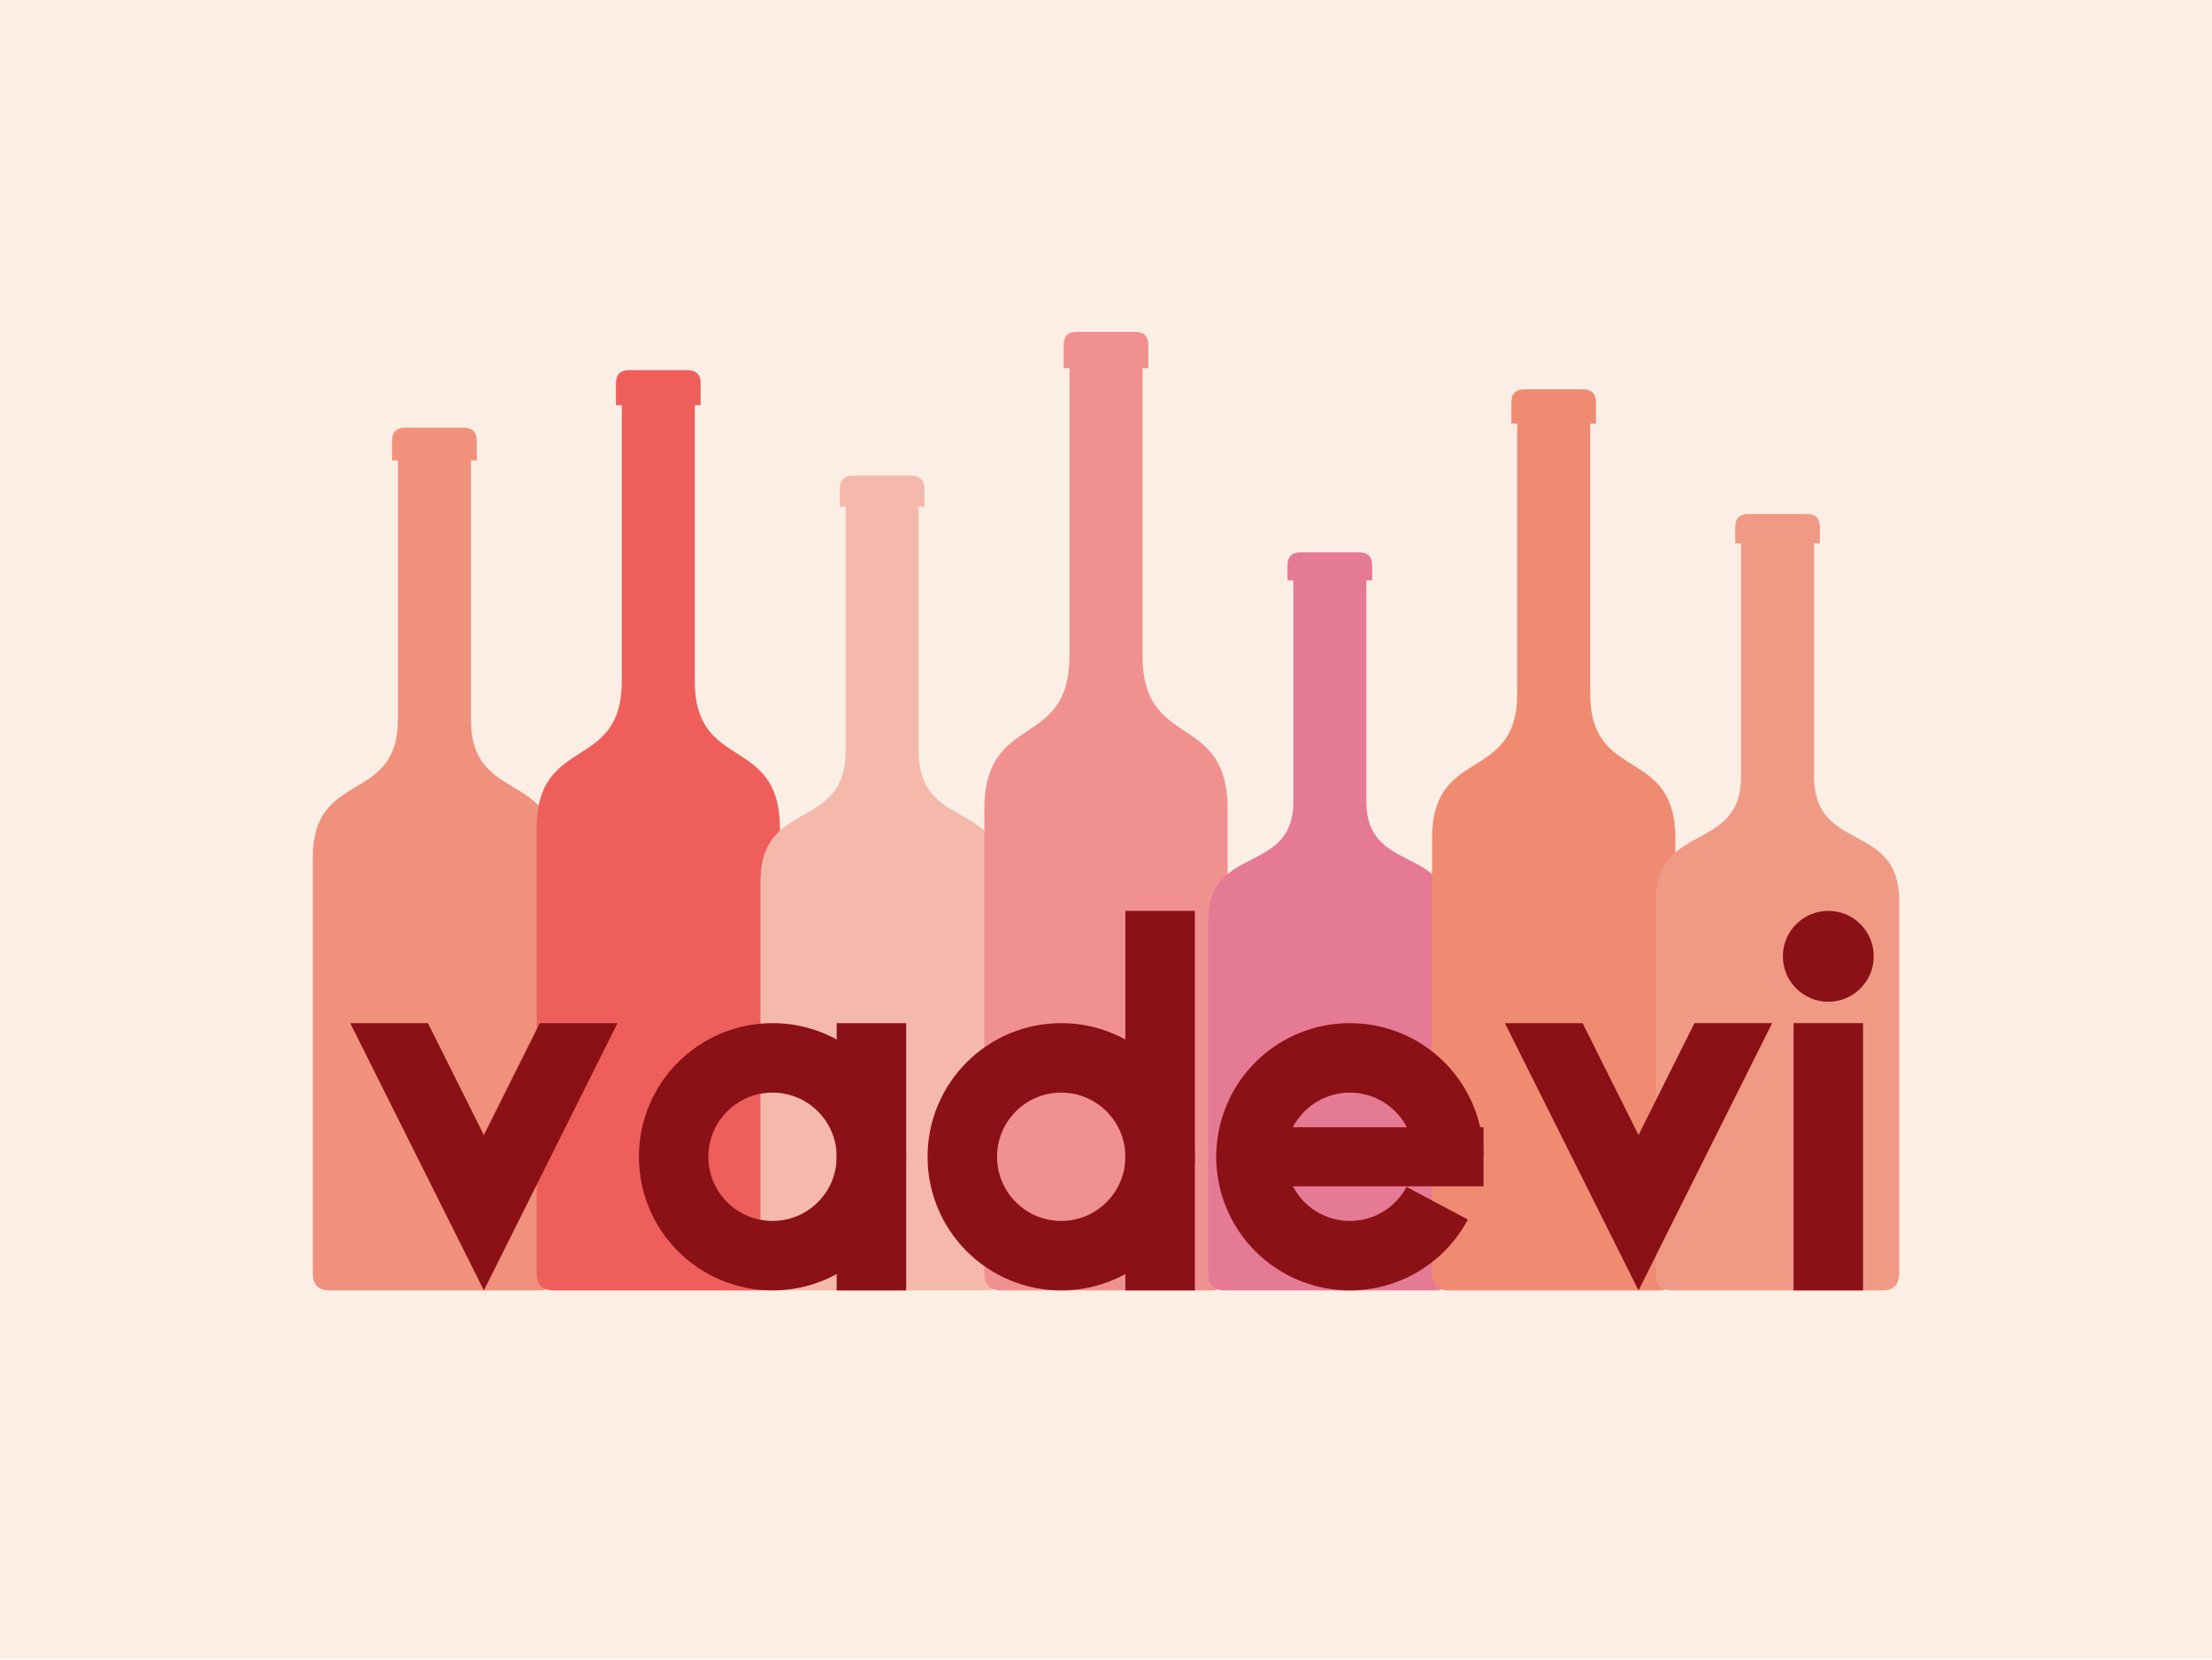
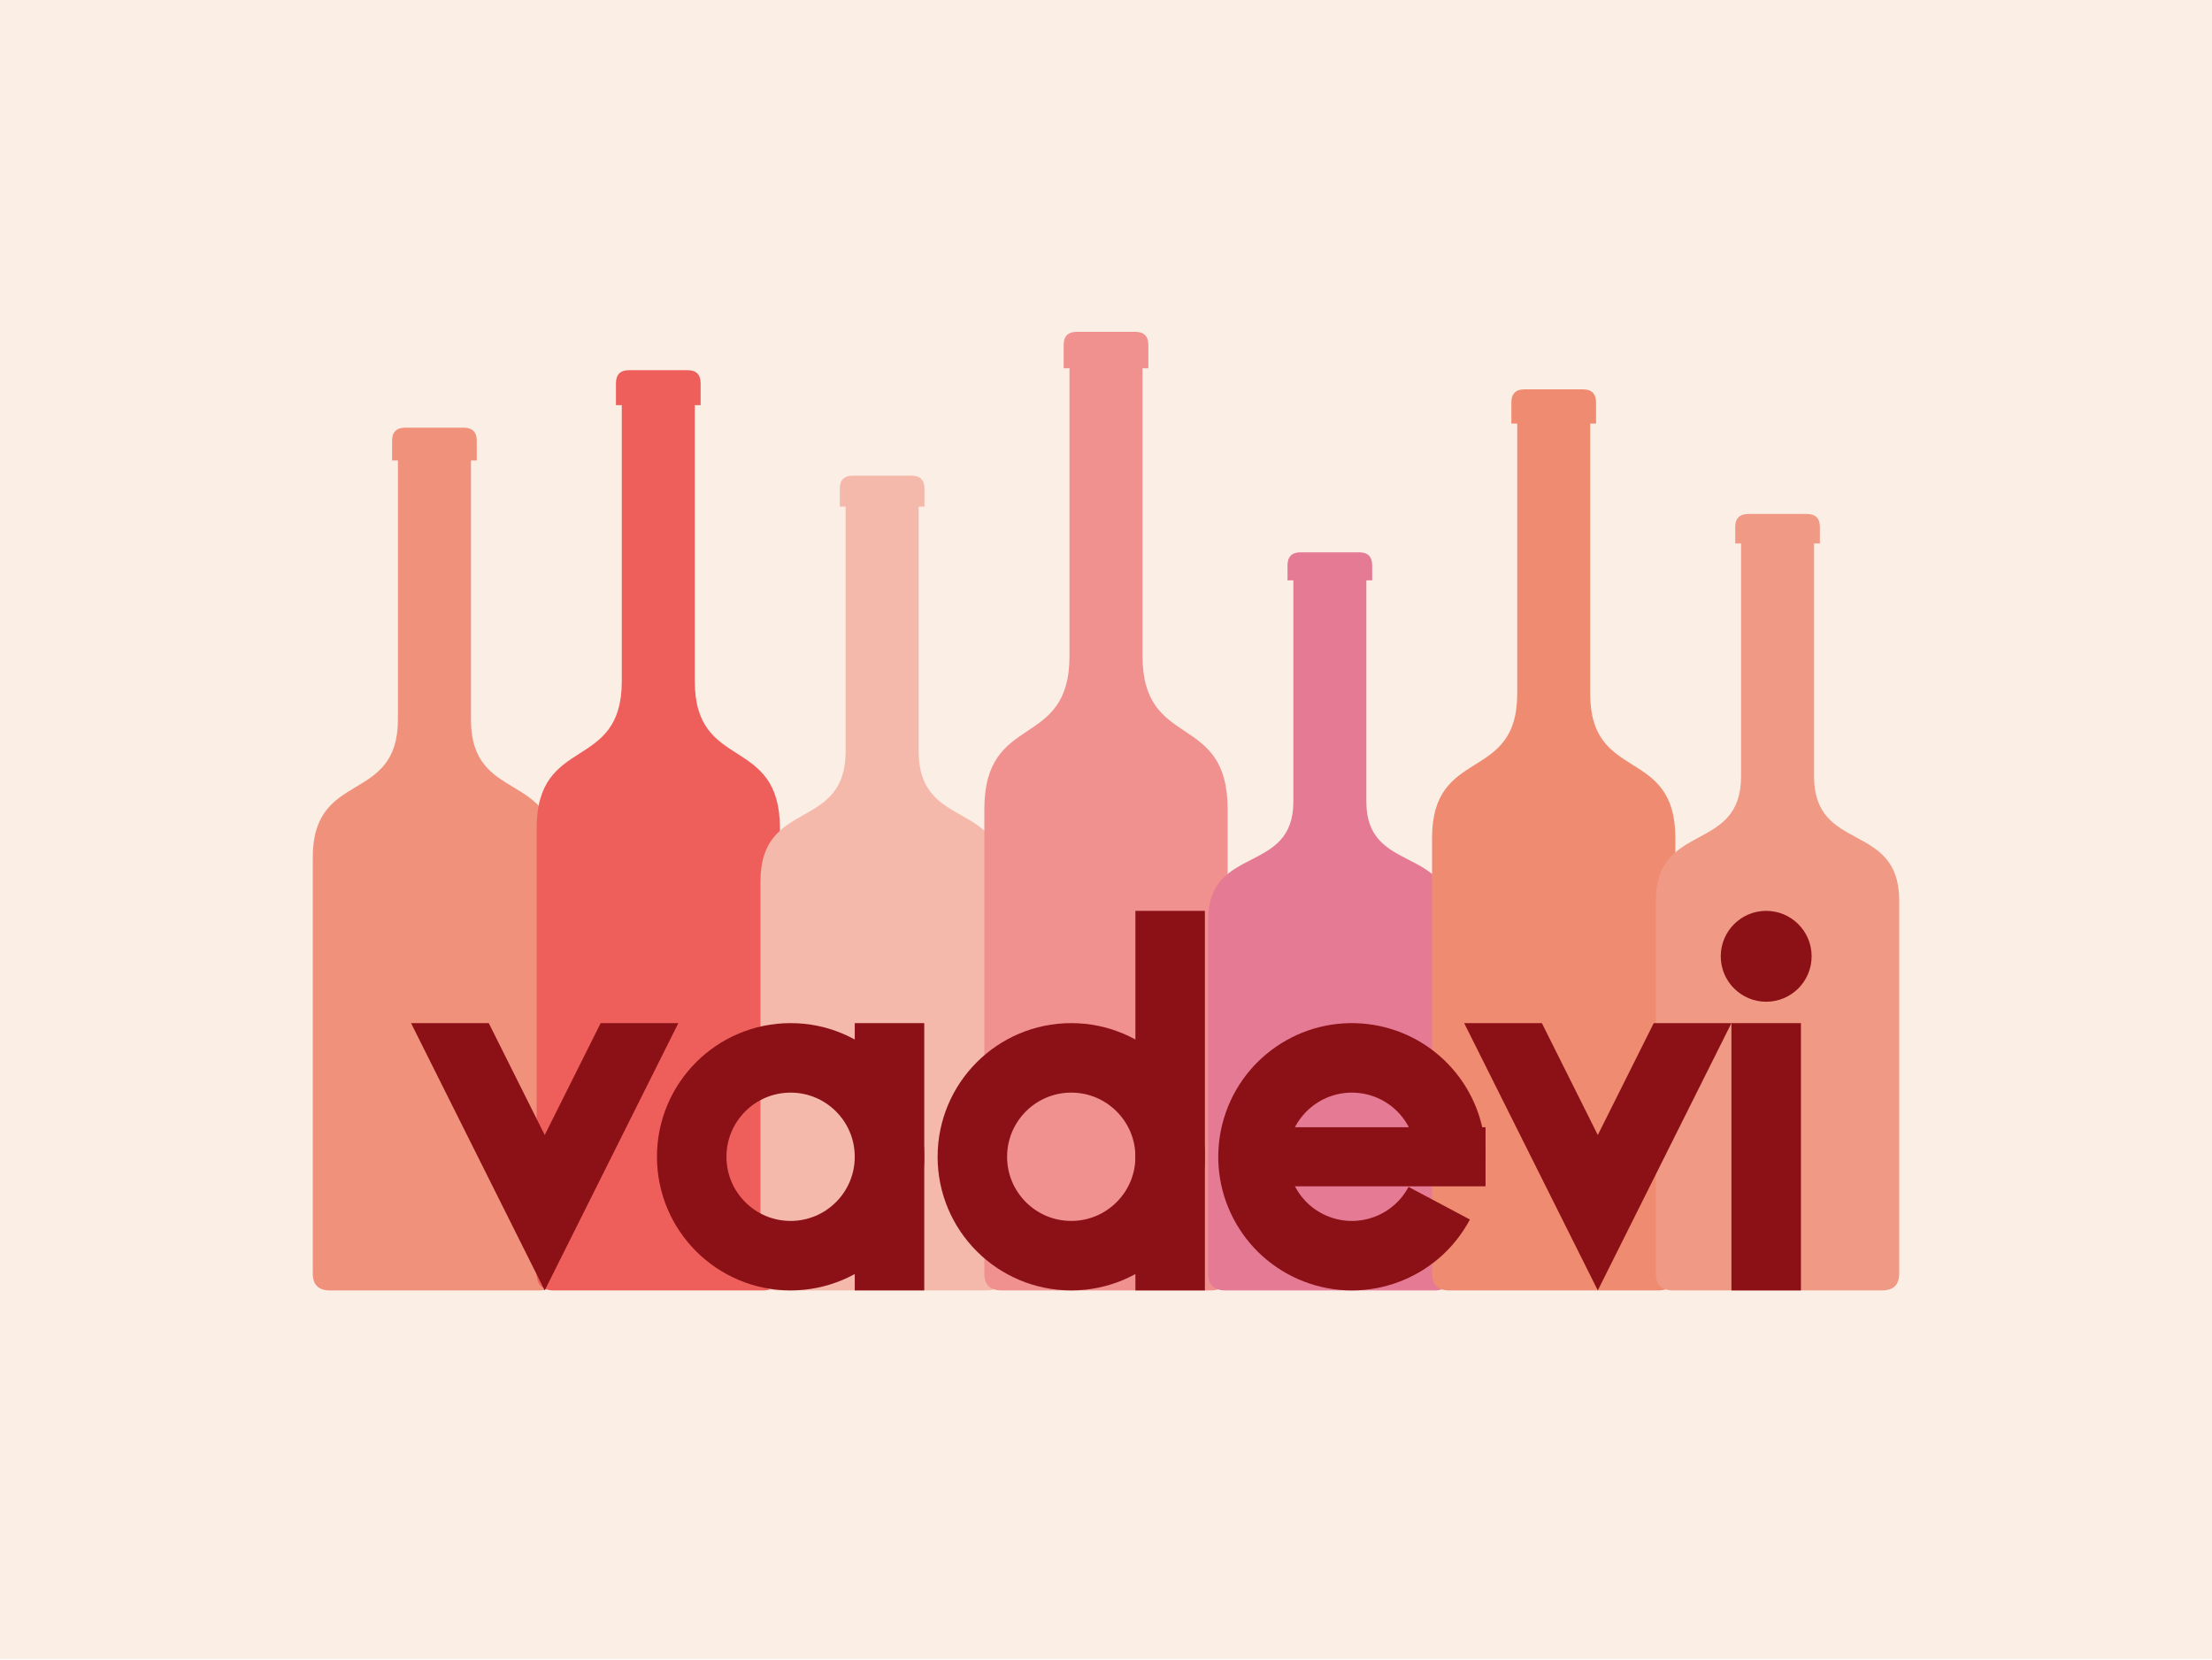
<svg xmlns="http://www.w3.org/2000/svg" viewBox="0 0 1200 900" role="img" aria-label="Va de Vi">
  <rect width="1200" height="900" fill="#fbeee5" />
  <g>
    <path d="M 212.71 239.13 Q 212.71 232 219.84 232 H 251.52 Q 258.65 232 258.65 239.13 V 249.78 H 255.48 V 390.18 C 255.48 436.61 301.68 417.14 301.68 465.06 V 690.76 Q 301.68 700 292.44 700 H 178.92 Q 169.68 700 169.68 690.76 V 465.06 C 169.68 417.14 215.88 436.61 215.88 390.18 V 249.78 H 212.71 Z" fill="#f0917c" />
    <path d="M 334.15 207.93 Q 334.15 200.8 341.28 200.8 H 372.96 Q 380.09 200.8 380.09 207.93 V 219.77 H 376.92 V 369.53 C 376.92 419.05 423.12 398.28 423.12 449.4 V 690.76 Q 423.12 700 413.88 700 H 300.36 Q 291.12 700 291.12 690.76 V 449.4 C 291.12 398.28 337.32 419.05 337.32 369.53 V 219.77 H 334.15 Z" fill="#ee5f5c" />
    <path d="M 455.59 265.13 Q 455.59 258 462.72 258 H 494.4 Q 501.53 258 501.53 265.13 V 274.8 H 498.36 V 407.4 C 498.36 451.24 544.56 432.86 544.56 478.12 V 690.76 Q 544.56 700 535.32 700 H 421.8 Q 412.56 700 412.56 690.76 V 478.12 C 412.56 432.86 458.76 451.24 458.76 407.4 V 274.8 H 455.59 Z" fill="#f5b9ab" />
    <path d="M 577.03 187.13 Q 577.03 180 584.16 180 H 615.84 Q 622.97 180 622.97 187.13 V 199.76 H 619.8 V 355.76 C 619.8 407.34 666 385.71 666 438.96 V 690.76 Q 666 700 656.76 700 H 543.24 Q 534 700 534 690.76 V 438.96 C 534 385.71 580.2 407.34 580.2 355.76 V 199.76 H 577.03 Z" fill="#f0918f" />
    <path d="M 698.47 306.73 Q 698.47 299.6 705.6 299.6 H 737.28 Q 744.41 299.6 744.41 306.73 V 314.82 H 741.24 V 434.94 C 741.24 474.65 787.44 458 787.44 499 V 690.76 Q 787.44 700 778.2 700 H 664.68 Q 655.44 700 655.44 690.76 V 499 C 655.44 458 701.64 474.65 701.64 434.94 V 314.82 H 698.47 Z" fill="#e57a94" />
    <path d="M 819.91 218.33 Q 819.91 211.2 827.04 211.2 H 858.72 Q 865.85 211.2 865.85 218.33 V 229.77 H 862.68 V 376.41 C 862.68 424.9 908.88 404.57 908.88 454.62 V 690.76 Q 908.88 700 899.64 700 H 786.12 Q 776.88 700 776.88 690.76 V 454.62 C 776.88 404.57 823.08 424.9 823.08 376.41 V 229.77 H 819.91 Z" fill="#ef8b71" />
    <path d="M 941.35 285.93 Q 941.35 278.8 948.48 278.8 H 980.16 Q 987.29 278.8 987.29 285.93 V 294.81 H 984.12 V 421.17 C 984.12 462.95 1030.32 445.43 1030.32 488.56 V 690.76 Q 1030.32 700 1021.08 700 H 907.56 Q 898.32 700 898.32 690.76 V 488.56 C 898.32 445.43 944.52 462.95 944.52 421.17 V 294.81 H 941.35 Z" fill="#f09a86" />
  </g>
-   <g transform="translate(190 700) scale(1.45) translate(0 -100)">
+   <g transform="translate(223 700) scale(1.45) translate(0 -100)">
    <path d="M 0 0 L 50 100 L 100 0 L 70.93 0 L 50 41.86 L 29.07 0 Z" fill="#8b1116" />
-     <path d="M 121 50 a 37 37 0 1 0 74 0 a 37 37 0 1 0 -74 0" fill="none" stroke="#8b1116" stroke-width="26" />
-     <path d="M 182 0 h 26 v 100 h -26 Z" fill="#8b1116" />
-     <path d="M 229 50 a 37 37 0 1 0 74 0 a 37 37 0 1 0 -74 0" fill="none" stroke="#8b1116" stroke-width="26" />
-     <path d="M 290 -42 h 26 v 142 h -26 Z" fill="#8b1116" />
-     <path d="M 411 50 A 37 37 0 1 0 406.67 67.37" fill="none" stroke="#8b1116" stroke-width="26" />
-     <path d="M 334 38.95 h 90 v 22.1 h -90 Z" fill="#8b1116" />
-     <path d="M 432 0 L 482 100 L 532 0 L 502.93 0 L 482 41.86 L 461.07 0 Z" fill="#8b1116" />
-     <path d="M 540 0 h 26 v 100 h -26 Z" fill="#8b1116" />
-     <path d="M 536 -25 a 17 17 0 1 0 34 0 a 17 17 0 1 0 -34 0" fill="#8b1116" />
+     <path d="M 105 50 a 37 37 0 1 0 74 0 a 37 37 0 1 0 -74 0" fill="none" stroke="#8b1116" stroke-width="26" />
+     <path d="M 166 0 h 26 v 100 h -26 Z" fill="#8b1116" />
+     <path d="M 210 50 a 37 37 0 1 0 74 0 a 37 37 0 1 0 -74 0" fill="none" stroke="#8b1116" stroke-width="26" />
+     <path d="M 271 -42 h 26 v 142 h -26 Z" fill="#8b1116" />
+     <path d="M 389 50 A 37 37 0 1 0 384.67 67.37" fill="none" stroke="#8b1116" stroke-width="26" />
+     <path d="M 312 38.95 h 90 v 22.1 h -90 Z" fill="#8b1116" />
+     <path d="M 394 0 L 444 100 L 494 0 L 464.93 0 L 444 41.86 L 423.07 0 Z" fill="#8b1116" />
+     <path d="M 494 0 h 26 v 100 h -26 Z" fill="#8b1116" />
+     <path d="M 490 -25 a 17 17 0 1 0 34 0 a 17 17 0 1 0 -34 0" fill="#8b1116" />
  </g>
</svg>
